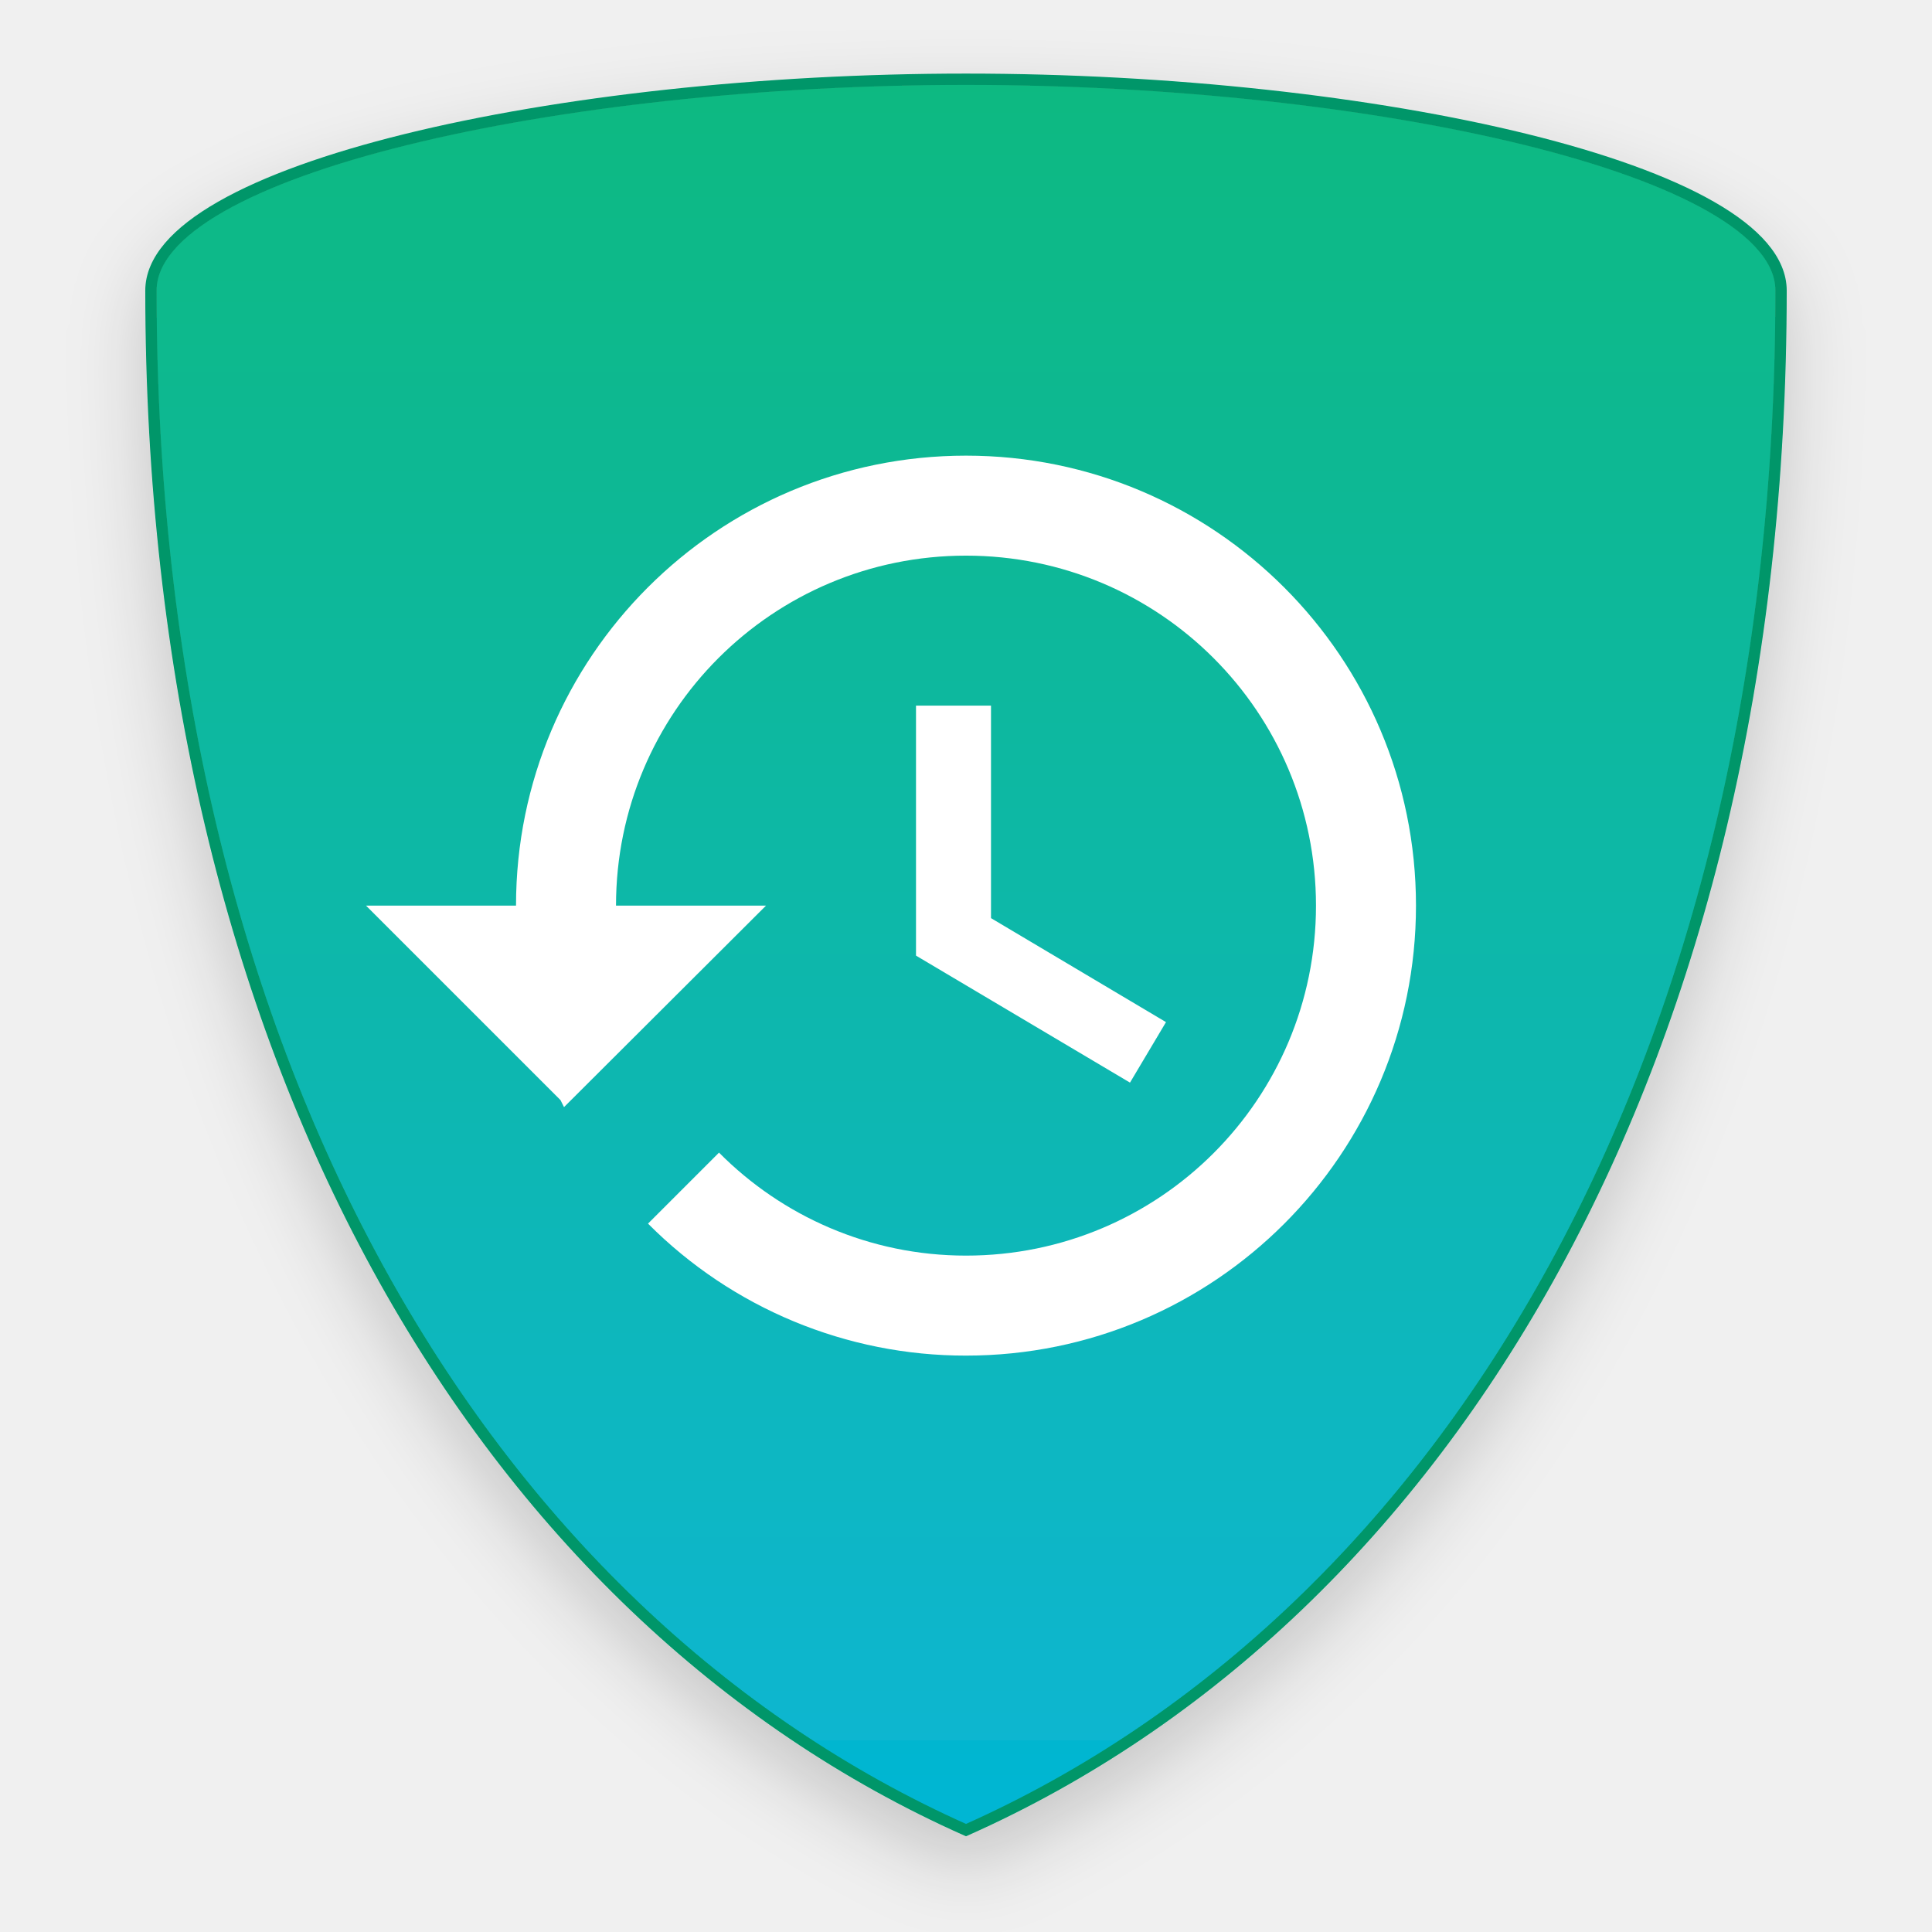
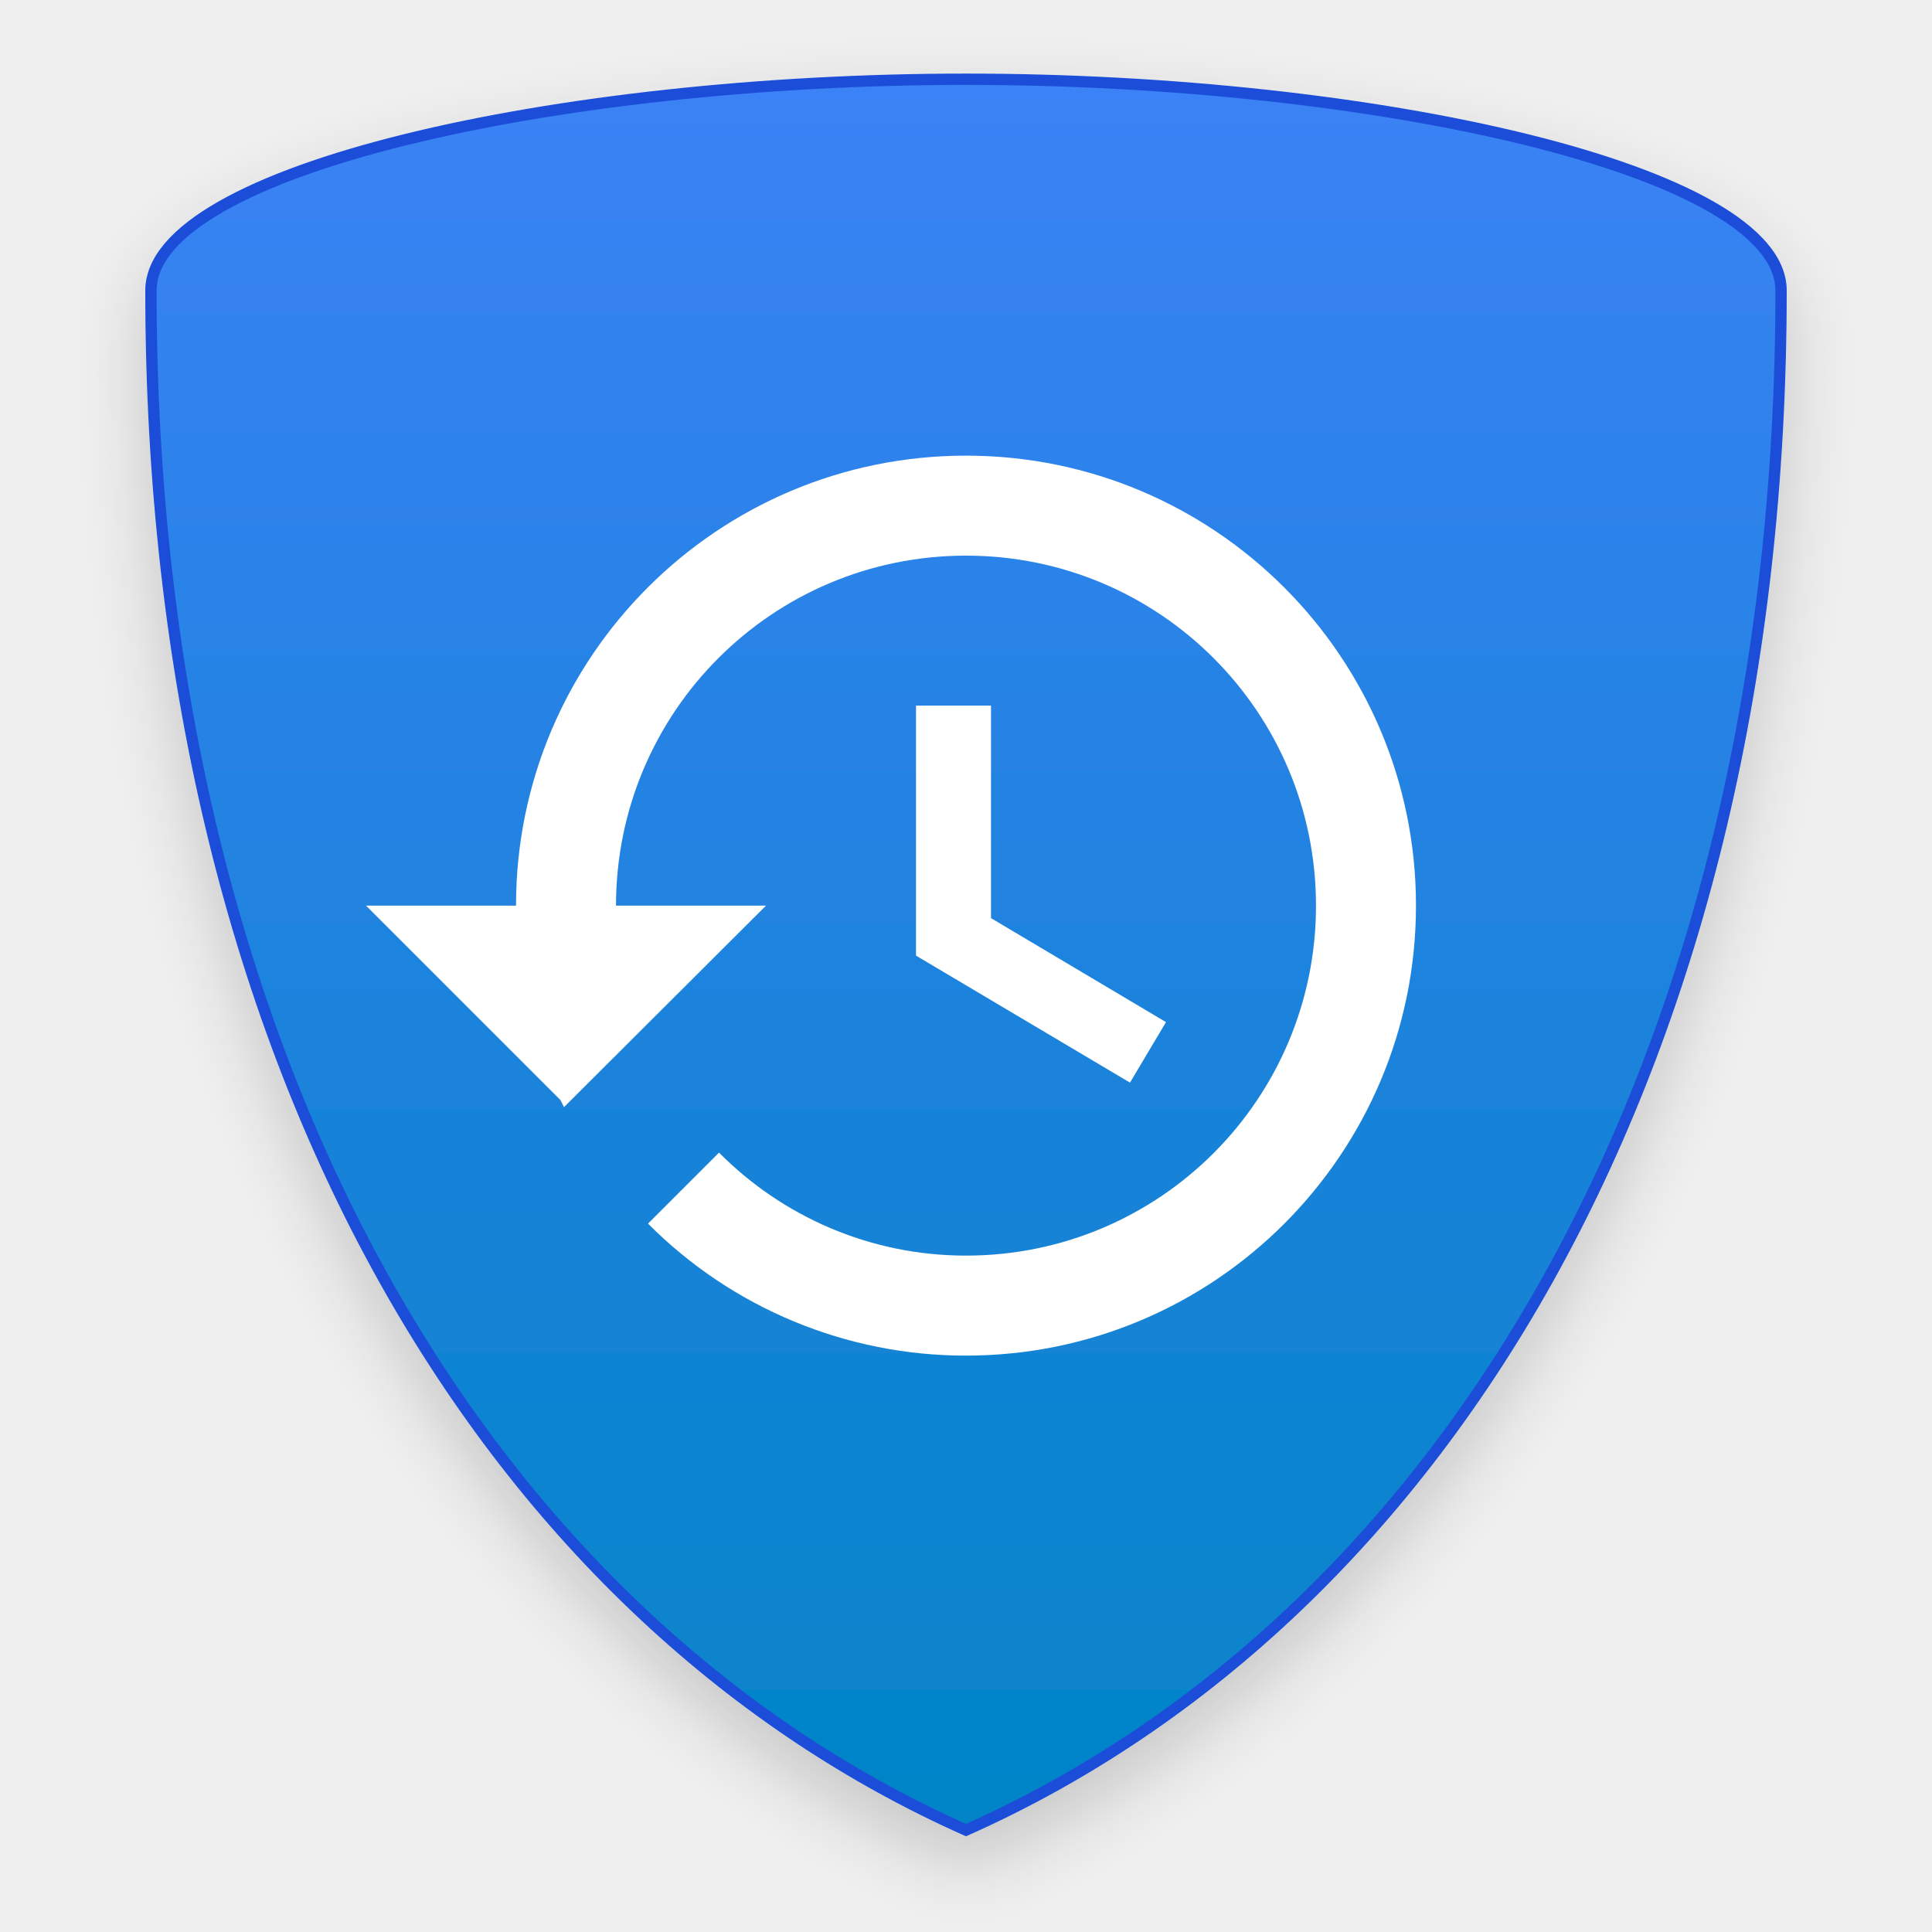
<svg xmlns="http://www.w3.org/2000/svg" viewBox="0 0 512 512" width="100%" height="100%">
  <defs>
-     <linearGradient id="hg-shield-grad" x1="0%" y1="0%" x2="0%" y2="100%">
-       <stop offset="0%" stop-color="#10b981" />
-       <stop offset="100%" stop-color="#06b6d4" />
+     <linearGradient id="hg-shield-blue-grad" x1="0%" y1="0%" x2="0%" y2="100%">
+       <stop offset="0%" stop-color="#3b82f6" />
+       <stop offset="100%" stop-color="#0284c7" />
    </linearGradient>
    <filter id="hg-shield-shadow" x="-10%" y="-10%" width="120%" height="120%">
      <feDropShadow dx="0" dy="8" stdDeviation="10" flood-color="#000000" flood-opacity="0.18" />
    </filter>
  </defs>
-   <path d="M 256 21             C 364 21, 472 45, 472 77             C 472 280, 384 428, 256 485             C 128 428, 40 280, 40 77             C 40 45, 148 21, 256 21 Z" fill="url(#hg-shield-grad)" stroke="#059669" stroke-width="3" filter="url(#hg-shield-shadow)" />
+   <path d="M 256 21             C 364 21, 472 45, 472 77             C 472 280, 384 428, 256 485             C 128 428, 40 280, 40 77             C 40 45, 148 21, 256 21 Z" fill="url(#hg-shield-blue-grad)" stroke="#1d4ed8" stroke-width="3" filter="url(#hg-shield-shadow)" />
  <g transform="translate(256, 240) scale(13.25) translate(-13, -12)">
    <path fill="#ffffff" d="M13 3a9 9 0 0 0-9 9H1l3.89 3.89.07.14L9 12H6c0-3.87 3.13-7 7-7s7 3.13 7 7-3.13 7-7 7c-1.93 0-3.68-.79-4.94-2.06l-1.42 1.42A8.954 8.954 0 0 0 13 21a9 9 0 0 0 0-18zm-1 5v5l4.28 2.54.72-1.21-3.5-2.08V8H12z" />
  </g>
</svg>
